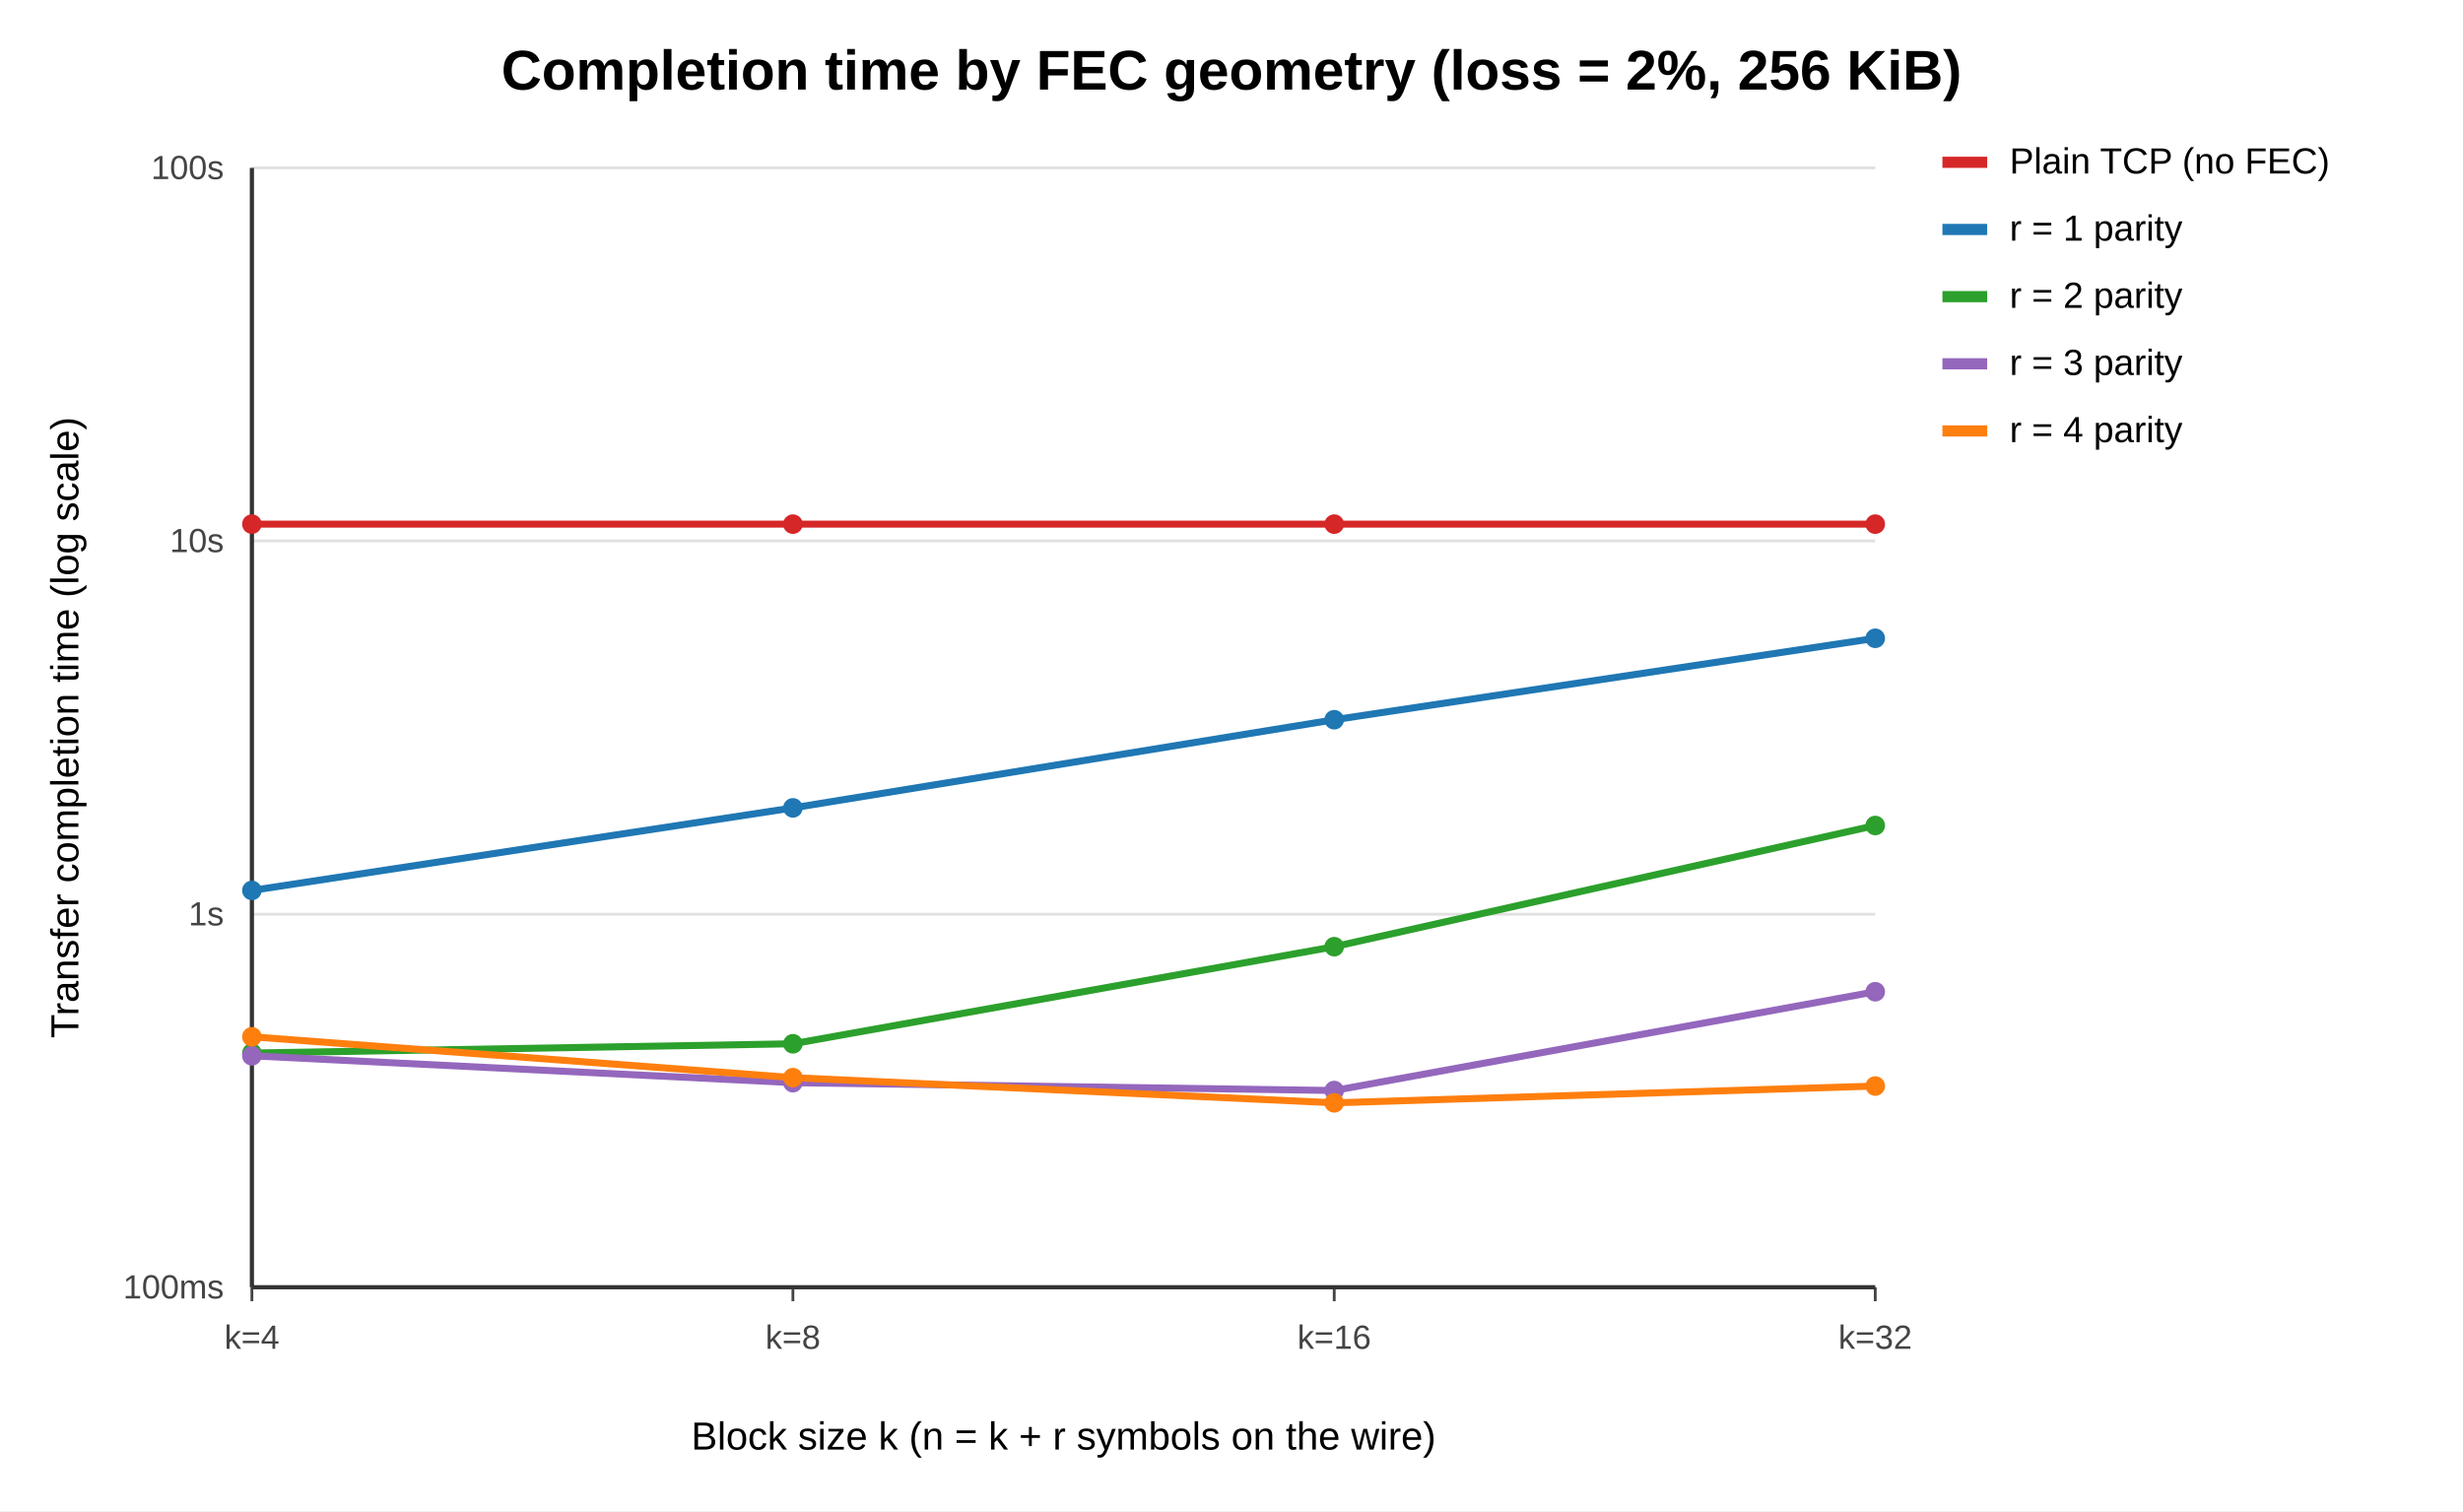
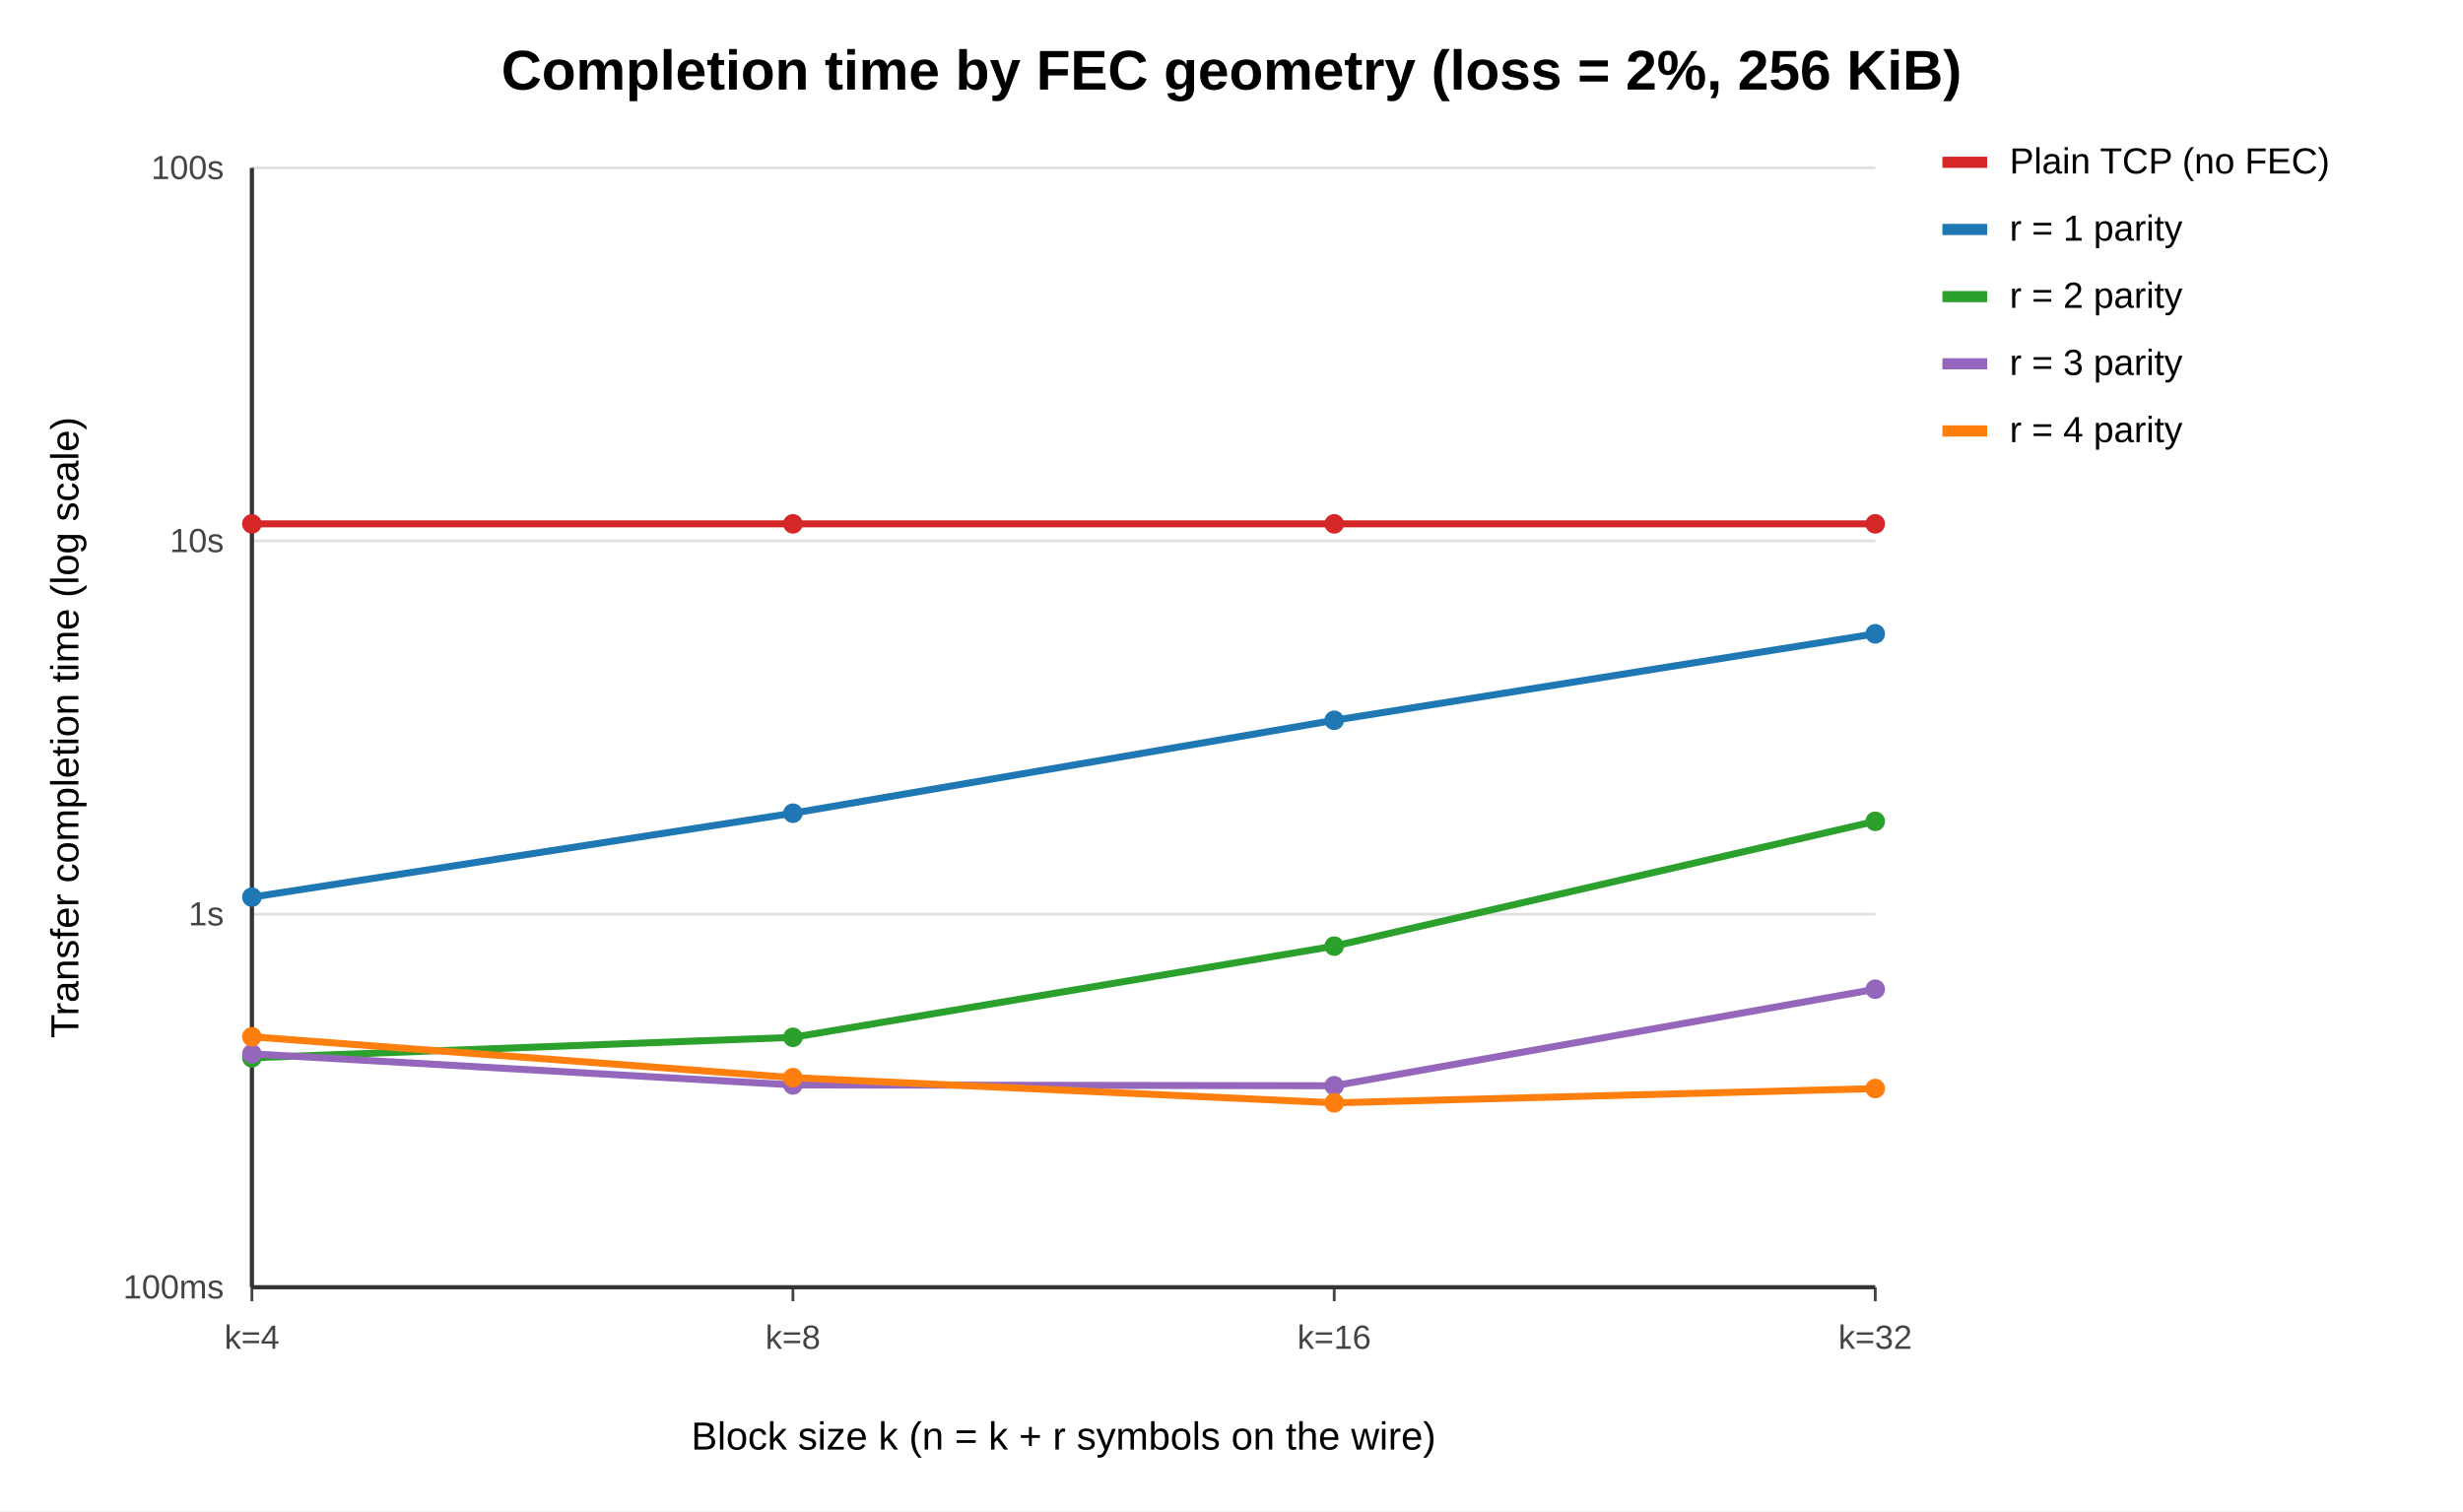
<svg xmlns="http://www.w3.org/2000/svg" width="880" height="540" viewBox="0 0 880 540" font-family="Segoe UI,Arial,sans-serif">
  <rect width="880" height="540" fill="white" />
  <text x="440.0" y="32" text-anchor="middle" font-size="20" font-weight="bold">Completion time by FEC geometry  (loss = 2%, 256 KiB)</text>
  <line x1="90" y1="460.0" x2="670" y2="460.0" stroke="#e0e0e0" stroke-width="1" />
  <text x="80" y="464.0" text-anchor="end" font-size="12" fill="#444">100ms</text>
  <line x1="90" y1="326.7" x2="670" y2="326.7" stroke="#e0e0e0" stroke-width="1" />
  <text x="80" y="330.7" text-anchor="end" font-size="12" fill="#444">1s</text>
  <line x1="90" y1="193.3" x2="670" y2="193.3" stroke="#e0e0e0" stroke-width="1" />
  <text x="80" y="197.3" text-anchor="end" font-size="12" fill="#444">10s</text>
  <line x1="90" y1="60.0" x2="670" y2="60.0" stroke="#e0e0e0" stroke-width="1" />
  <text x="80" y="64.0" text-anchor="end" font-size="12" fill="#444">100s</text>
  <line x1="90.0" y1="460" x2="90.0" y2="465" stroke="#444" />
  <text x="90.0" y="482.0" text-anchor="middle" font-size="12" fill="#444">k=4</text>
  <line x1="283.3" y1="460" x2="283.3" y2="465" stroke="#444" />
  <text x="283.3" y="482.0" text-anchor="middle" font-size="12" fill="#444">k=8</text>
  <line x1="476.7" y1="460" x2="476.7" y2="465" stroke="#444" />
  <text x="476.7" y="482.0" text-anchor="middle" font-size="12" fill="#444">k=16</text>
  <line x1="670.0" y1="460" x2="670.0" y2="465" stroke="#444" />
  <text x="670.0" y="482.0" text-anchor="middle" font-size="12" fill="#444">k=32</text>
  <line x1="90" y1="60" x2="90" y2="460" stroke="#333" stroke-width="1.5" />
  <line x1="90" y1="460" x2="670" y2="460" stroke="#333" stroke-width="1.5" />
  <text x="380.0" y="518" text-anchor="middle" font-size="14">Block size k  (n = k + r symbols on the wire)</text>
  <text x="28" y="260.0" text-anchor="middle" font-size="14" transform="rotate(-90 28 260.0)">Transfer completion time  (log scale)</text>
-   <polyline points="90.0,187.3 283.3,187.3 476.7,187.3 670.0,187.3" fill="none" stroke="#d62728" stroke-width="2.5" />
-   <circle cx="90.0" cy="187.3" r="3.5" fill="#d62728" />
-   <circle cx="283.3" cy="187.3" r="3.5" fill="#d62728" />
-   <circle cx="476.7" cy="187.3" r="3.5" fill="#d62728" />
-   <circle cx="670.0" cy="187.3" r="3.5" fill="#d62728" />
-   <polyline points="90.0,318.2 283.3,288.7 476.7,257.2 670.0,228.1" fill="none" stroke="#1f77b4" stroke-width="2.5" />
-   <circle cx="90.0" cy="318.2" r="3.5" fill="#1f77b4" />
-   <circle cx="283.3" cy="288.7" r="3.5" fill="#1f77b4" />
-   <circle cx="476.7" cy="257.2" r="3.5" fill="#1f77b4" />
-   <circle cx="670.0" cy="228.1" r="3.5" fill="#1f77b4" />
-   <polyline points="90.0,376.3 283.3,373.0 476.7,338.3 670.0,295.0" fill="none" stroke="#2ca02c" stroke-width="2.5" />
-   <circle cx="90.0" cy="376.3" r="3.5" fill="#2ca02c" />
-   <circle cx="283.3" cy="373.0" r="3.5" fill="#2ca02c" />
-   <circle cx="476.7" cy="338.3" r="3.5" fill="#2ca02c" />
-   <circle cx="670.0" cy="295.0" r="3.5" fill="#2ca02c" />
-   <polyline points="90.0,377.3 283.3,386.9 476.7,389.7 670.0,354.4" fill="none" stroke="#9467bd" stroke-width="2.5" />
-   <circle cx="90.0" cy="377.3" r="3.5" fill="#9467bd" />
-   <circle cx="283.3" cy="386.9" r="3.5" fill="#9467bd" />
-   <circle cx="476.7" cy="389.7" r="3.5" fill="#9467bd" />
-   <circle cx="670.0" cy="354.4" r="3.5" fill="#9467bd" />
-   <polyline points="90.0,370.5 283.3,385.1 476.7,394.1 670.0,388.1" fill="none" stroke="#ff7f0e" stroke-width="2.5" />
+   <polyline points="90.0,187.2 283.3,187.2 476.7,187.2 670.0,187.2" fill="none" stroke="#d62728" stroke-width="2.5" />
+   <circle cx="90.0" cy="187.2" r="3.5" fill="#d62728" />
+   <circle cx="283.3" cy="187.2" r="3.5" fill="#d62728" />
+   <circle cx="476.7" cy="187.2" r="3.5" fill="#d62728" />
+   <circle cx="670.0" cy="187.2" r="3.5" fill="#d62728" />
+   <polyline points="90.0,320.6 283.3,290.6 476.7,257.4 670.0,226.5" fill="none" stroke="#1f77b4" stroke-width="2.5" />
+   <circle cx="90.0" cy="320.6" r="3.5" fill="#1f77b4" />
+   <circle cx="283.3" cy="290.6" r="3.5" fill="#1f77b4" />
+   <circle cx="476.7" cy="257.4" r="3.5" fill="#1f77b4" />
+   <circle cx="670.0" cy="226.5" r="3.5" fill="#1f77b4" />
+   <polyline points="90.0,378.0 283.3,370.7 476.7,338.1 670.0,293.5" fill="none" stroke="#2ca02c" stroke-width="2.5" />
+   <circle cx="90.0" cy="378.0" r="3.5" fill="#2ca02c" />
+   <circle cx="283.3" cy="370.7" r="3.5" fill="#2ca02c" />
+   <circle cx="476.7" cy="338.1" r="3.5" fill="#2ca02c" />
+   <circle cx="670.0" cy="293.5" r="3.5" fill="#2ca02c" />
+   <polyline points="90.0,376.6 283.3,387.7 476.7,388.0 670.0,353.5" fill="none" stroke="#9467bd" stroke-width="2.5" />
+   <circle cx="90.0" cy="376.6" r="3.5" fill="#9467bd" />
+   <circle cx="283.3" cy="387.7" r="3.5" fill="#9467bd" />
+   <circle cx="476.7" cy="388.0" r="3.5" fill="#9467bd" />
+   <circle cx="670.0" cy="353.5" r="3.5" fill="#9467bd" />
+   <polyline points="90.0,370.5 283.3,385.1 476.7,394.1 670.0,389.0" fill="none" stroke="#ff7f0e" stroke-width="2.5" />
  <circle cx="90.0" cy="370.5" r="3.5" fill="#ff7f0e" />
  <circle cx="283.3" cy="385.1" r="3.5" fill="#ff7f0e" />
  <circle cx="476.7" cy="394.1" r="3.5" fill="#ff7f0e" />
-   <circle cx="670.0" cy="388.1" r="3.5" fill="#ff7f0e" />
+   <circle cx="670.0" cy="389.0" r="3.5" fill="#ff7f0e" />
  <rect x="694" y="56" width="16" height="4" fill="#d62728" />
  <text x="718" y="62" font-size="13">Plain TCP (no FEC)</text>
  <rect x="694" y="80" width="16" height="4" fill="#1f77b4" />
  <text x="718" y="86" font-size="13">r = 1 parity</text>
  <rect x="694" y="104" width="16" height="4" fill="#2ca02c" />
  <text x="718" y="110" font-size="13">r = 2 parity</text>
  <rect x="694" y="128" width="16" height="4" fill="#9467bd" />
  <text x="718" y="134" font-size="13">r = 3 parity</text>
  <rect x="694" y="152" width="16" height="4" fill="#ff7f0e" />
  <text x="718" y="158" font-size="13">r = 4 parity</text>
</svg>
